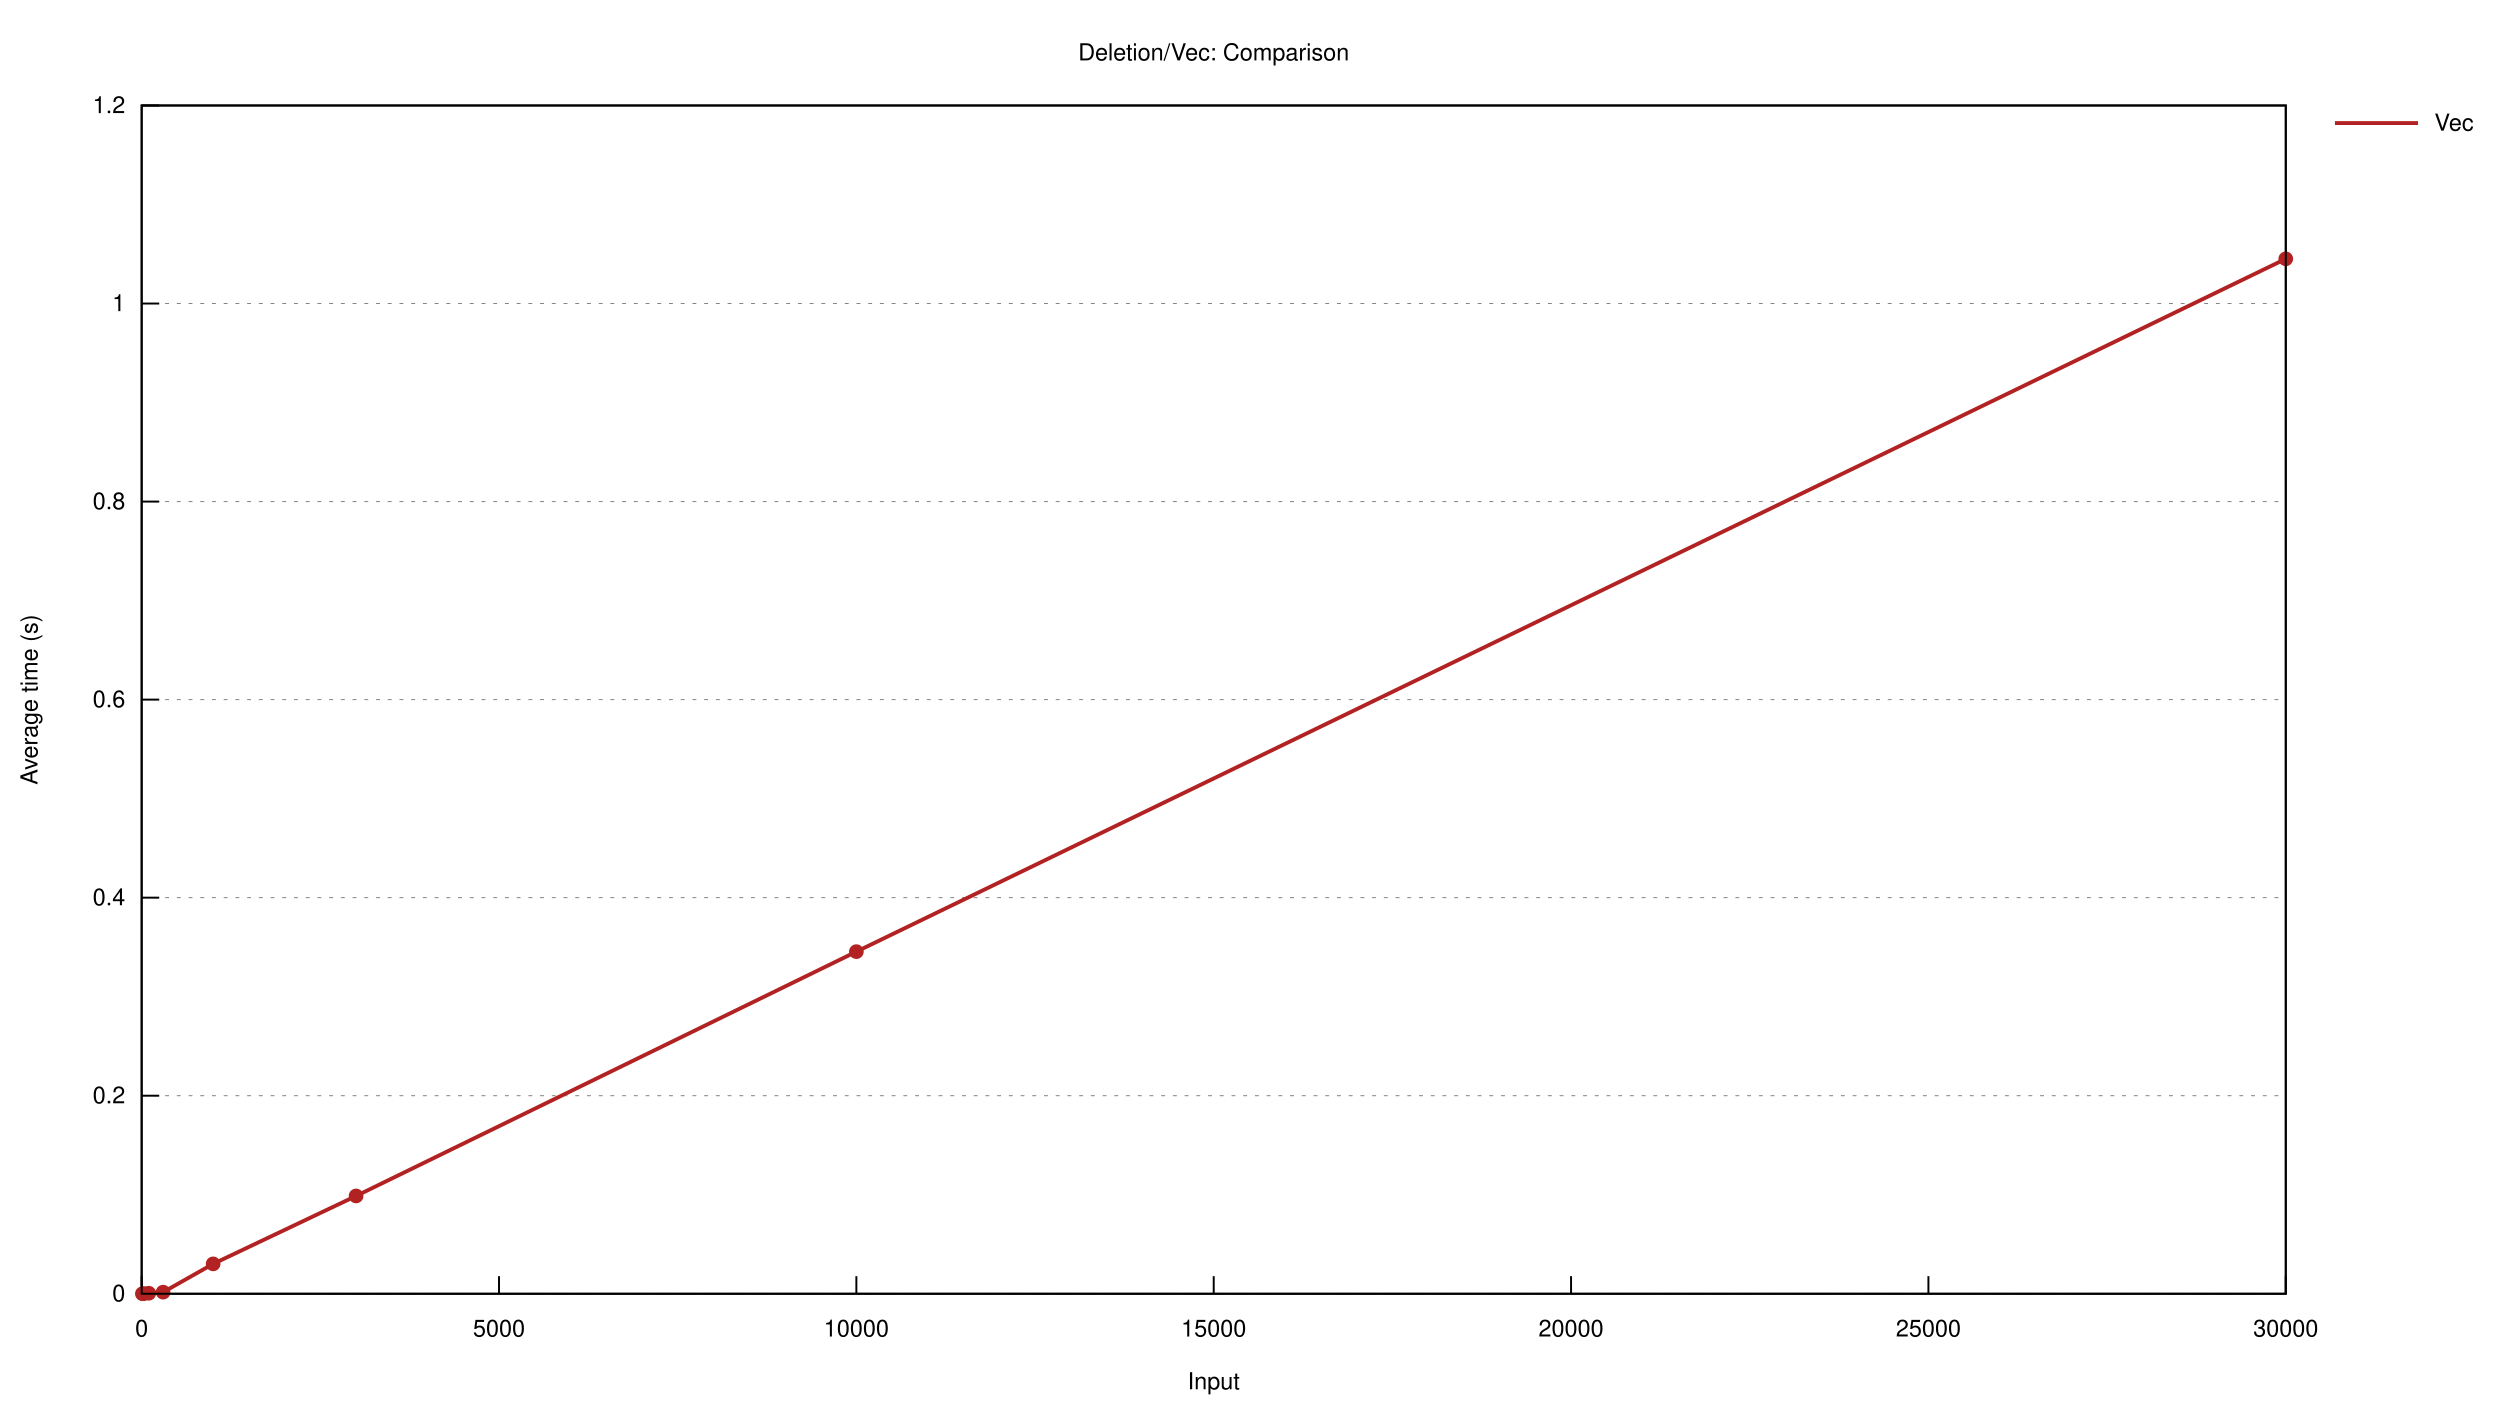
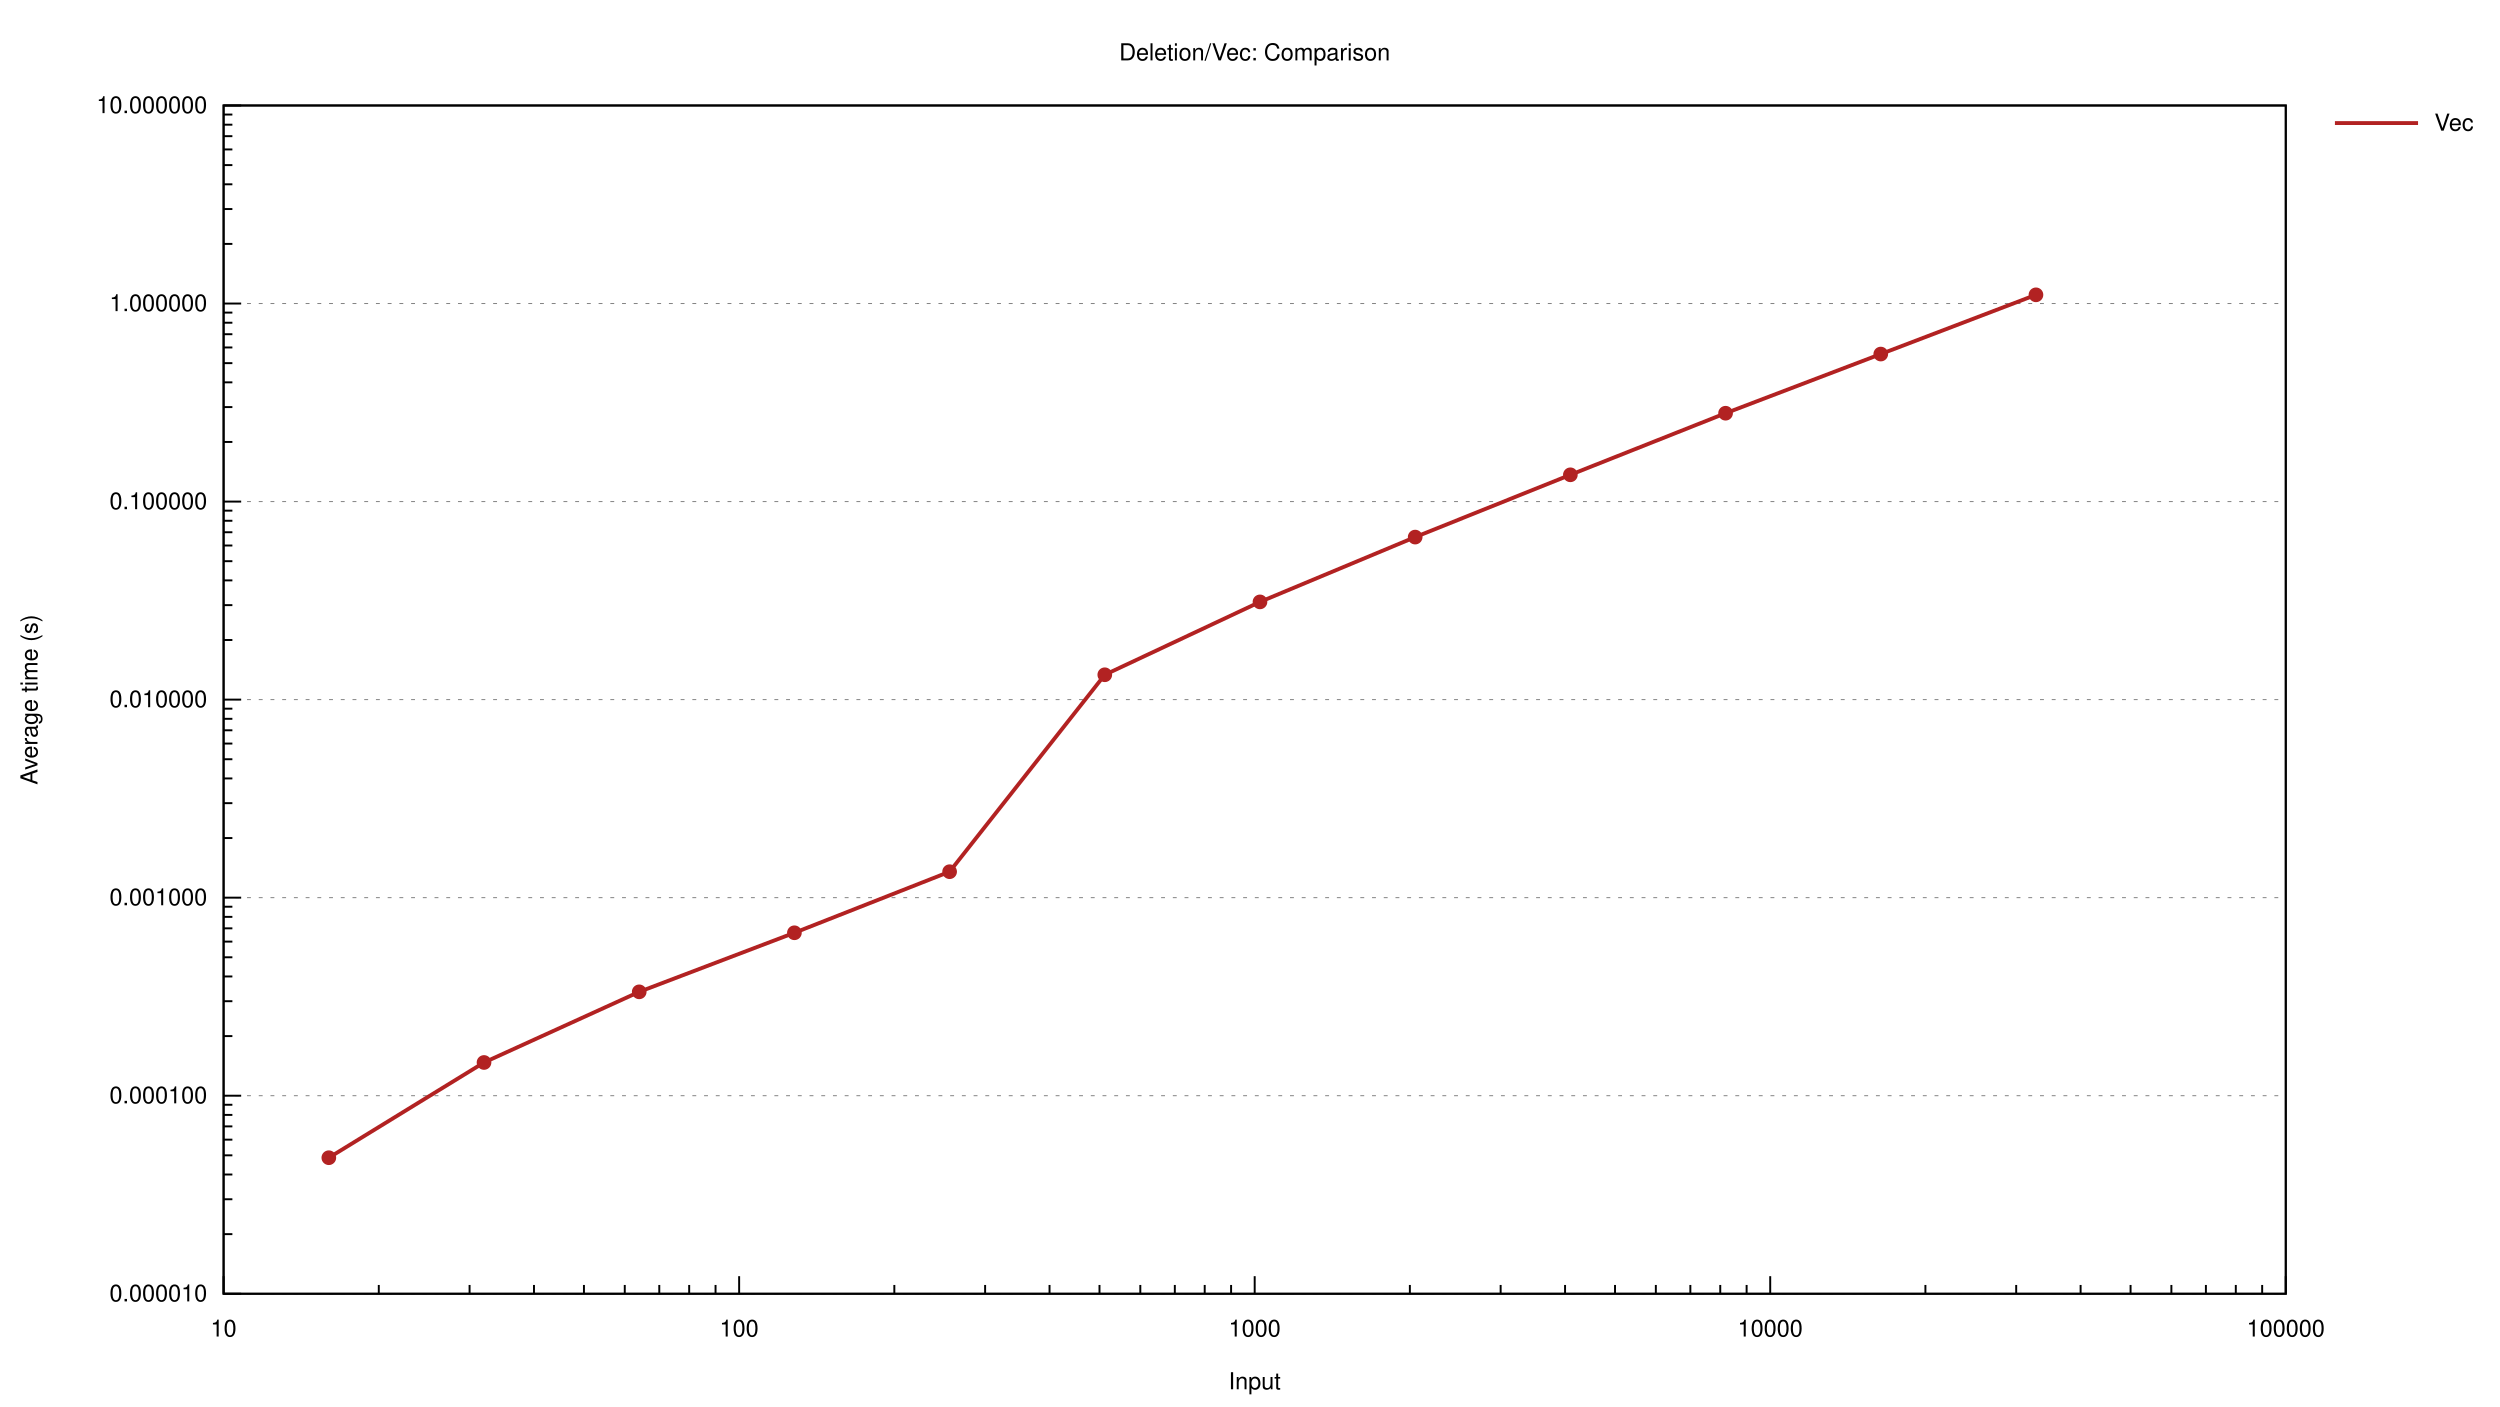
<svg xmlns="http://www.w3.org/2000/svg" xmlns:xlink="http://www.w3.org/1999/xlink" viewBox="0 0 1280 720">
  <g id="gnuplot_canvas">
    <rect x="0" y="0" width="1280" height="720" fill="none" />
    <defs>
      <circle id="gpDot" r="0.5" stroke-width="0.5" stroke="currentColor" />
      <path id="gpPt0" stroke-width="0.222" stroke="currentColor" d="M-1,0 h2 M0,-1 v2" />
      <path id="gpPt1" stroke-width="0.222" stroke="currentColor" d="M-1,-1 L1,1 M1,-1 L-1,1" />
      <path id="gpPt2" stroke-width="0.222" stroke="currentColor" d="M-1,0 L1,0 M0,-1 L0,1 M-1,-1 L1,1 M-1,1 L1,-1" />
      <rect id="gpPt3" stroke-width="0.222" stroke="currentColor" x="-1" y="-1" width="2" height="2" />
      <rect id="gpPt4" stroke-width="0.222" stroke="currentColor" fill="currentColor" x="-1" y="-1" width="2" height="2" />
      <circle id="gpPt5" stroke-width="0.222" stroke="currentColor" cx="0" cy="0" r="1" />
      <use xlink:href="#gpPt5" id="gpPt6" fill="currentColor" stroke="none" />
      <path id="gpPt7" stroke-width="0.222" stroke="currentColor" d="M0,-1.33 L-1.33,0.67 L1.33,0.67 z" />
      <use xlink:href="#gpPt7" id="gpPt8" fill="currentColor" stroke="none" />
      <use xlink:href="#gpPt7" id="gpPt9" stroke="currentColor" transform="rotate(180)" />
      <use xlink:href="#gpPt9" id="gpPt10" fill="currentColor" stroke="none" />
      <use xlink:href="#gpPt3" id="gpPt11" stroke="currentColor" transform="rotate(45)" />
      <use xlink:href="#gpPt11" id="gpPt12" fill="currentColor" stroke="none" />
      <path id="gpPt13" stroke-width="0.222" stroke="currentColor" d="M0,1.330 L1.265,0.411 L0.782,-1.067 L-0.782,-1.076 L-1.265,0.411 z" />
      <use xlink:href="#gpPt13" id="gpPt14" fill="currentColor" stroke="none" />
      <filter id="textbox" filterUnits="objectBoundingBox" x="0" y="0" height="1" width="1">
        <feFlood flood-color="white" flood-opacity="1" result="bgnd" />
        <feComposite in="SourceGraphic" in2="bgnd" operator="atop" />
      </filter>
      <filter id="greybox" filterUnits="objectBoundingBox" x="0" y="0" height="1" width="1">
        <feFlood flood-color="lightgrey" flood-opacity="1" result="grey" />
        <feComposite in="SourceGraphic" in2="grey" operator="atop" />
      </filter>
    </defs>
    <g fill="none" color="white" stroke="currentColor" stroke-width="1.00" stroke-linecap="butt" stroke-linejoin="miter">
</g>
    <g fill="none" color="black" stroke="currentColor" stroke-width="1.00" stroke-linecap="butt" stroke-linejoin="miter">
</g>
    <g fill="none" color="black" stroke="black" stroke-width="0.50" stroke-linecap="butt" stroke-linejoin="miter">
</g>
    <g fill="none" color="gray" stroke="currentColor" stroke-width="0.50" stroke-linecap="butt" stroke-linejoin="miter">
-       <path stroke="gray" stroke-dasharray="2,4" class="gridline" d="M72.53,662.40 L1170.31,662.40  " />
-     </g>
-     <g fill="none" color="gray" stroke="gray" stroke-width="1.00" stroke-linecap="butt" stroke-linejoin="miter">
- </g>
-     <g fill="none" color="black" stroke="currentColor" stroke-width="1.00" stroke-linecap="butt" stroke-linejoin="miter">
-       <path stroke="black" d="M72.53,662.40 L81.53,662.40  " />
-       <g transform="translate(64.14,666.30)" stroke="none" fill="black" font-family="Helvetica" font-size="12.00" text-anchor="end">
-         <text>
-           <tspan font-family="Helvetica"> 0</tspan>
-         </text>
-       </g>
-     </g>
-     <g fill="none" color="black" stroke="currentColor" stroke-width="1.00" stroke-linecap="butt" stroke-linejoin="miter">
- </g>
-     <g fill="none" color="black" stroke="black" stroke-width="0.50" stroke-linecap="butt" stroke-linejoin="miter">
- </g>
-     <g fill="none" color="gray" stroke="currentColor" stroke-width="0.50" stroke-linecap="butt" stroke-linejoin="miter">
-       <path stroke="gray" stroke-dasharray="2,4" class="gridline" d="M72.53,561.00 L1170.31,561.00  " />
-     </g>
-     <g fill="none" color="gray" stroke="gray" stroke-width="1.00" stroke-linecap="butt" stroke-linejoin="miter">
- </g>
-     <g fill="none" color="black" stroke="currentColor" stroke-width="1.00" stroke-linecap="butt" stroke-linejoin="miter">
-       <path stroke="black" d="M72.53,561.00 L81.53,561.00  " />
-       <g transform="translate(64.14,564.90)" stroke="none" fill="black" font-family="Helvetica" font-size="12.00" text-anchor="end">
-         <text>
-           <tspan font-family="Helvetica"> 0.2</tspan>
-         </text>
-       </g>
-     </g>
-     <g fill="none" color="black" stroke="currentColor" stroke-width="1.00" stroke-linecap="butt" stroke-linejoin="miter">
- </g>
-     <g fill="none" color="black" stroke="black" stroke-width="0.50" stroke-linecap="butt" stroke-linejoin="miter">
- </g>
-     <g fill="none" color="gray" stroke="currentColor" stroke-width="0.50" stroke-linecap="butt" stroke-linejoin="miter">
-       <path stroke="gray" stroke-dasharray="2,4" class="gridline" d="M72.53,459.60 L1170.31,459.60  " />
-     </g>
-     <g fill="none" color="gray" stroke="gray" stroke-width="1.00" stroke-linecap="butt" stroke-linejoin="miter">
- </g>
-     <g fill="none" color="black" stroke="currentColor" stroke-width="1.00" stroke-linecap="butt" stroke-linejoin="miter">
-       <path stroke="black" d="M72.53,459.60 L81.53,459.60  " />
-       <g transform="translate(64.14,463.50)" stroke="none" fill="black" font-family="Helvetica" font-size="12.00" text-anchor="end">
-         <text>
-           <tspan font-family="Helvetica"> 0.4</tspan>
-         </text>
-       </g>
-     </g>
-     <g fill="none" color="black" stroke="currentColor" stroke-width="1.00" stroke-linecap="butt" stroke-linejoin="miter">
- </g>
-     <g fill="none" color="black" stroke="black" stroke-width="0.50" stroke-linecap="butt" stroke-linejoin="miter">
- </g>
-     <g fill="none" color="gray" stroke="currentColor" stroke-width="0.50" stroke-linecap="butt" stroke-linejoin="miter">
-       <path stroke="gray" stroke-dasharray="2,4" class="gridline" d="M72.53,358.20 L1170.31,358.20  " />
-     </g>
-     <g fill="none" color="gray" stroke="gray" stroke-width="1.00" stroke-linecap="butt" stroke-linejoin="miter">
- </g>
-     <g fill="none" color="black" stroke="currentColor" stroke-width="1.00" stroke-linecap="butt" stroke-linejoin="miter">
-       <path stroke="black" d="M72.53,358.20 L81.53,358.20  " />
-       <g transform="translate(64.14,362.10)" stroke="none" fill="black" font-family="Helvetica" font-size="12.00" text-anchor="end">
-         <text>
-           <tspan font-family="Helvetica"> 0.6</tspan>
-         </text>
-       </g>
-     </g>
-     <g fill="none" color="black" stroke="currentColor" stroke-width="1.00" stroke-linecap="butt" stroke-linejoin="miter">
- </g>
-     <g fill="none" color="black" stroke="black" stroke-width="0.50" stroke-linecap="butt" stroke-linejoin="miter">
- </g>
-     <g fill="none" color="gray" stroke="currentColor" stroke-width="0.50" stroke-linecap="butt" stroke-linejoin="miter">
-       <path stroke="gray" stroke-dasharray="2,4" class="gridline" d="M72.53,256.81 L1170.31,256.81  " />
-     </g>
-     <g fill="none" color="gray" stroke="gray" stroke-width="1.00" stroke-linecap="butt" stroke-linejoin="miter">
- </g>
-     <g fill="none" color="black" stroke="currentColor" stroke-width="1.00" stroke-linecap="butt" stroke-linejoin="miter">
-       <path stroke="black" d="M72.53,256.81 L81.53,256.81  " />
-       <g transform="translate(64.14,260.71)" stroke="none" fill="black" font-family="Helvetica" font-size="12.00" text-anchor="end">
-         <text>
-           <tspan font-family="Helvetica"> 0.8</tspan>
-         </text>
-       </g>
-     </g>
-     <g fill="none" color="black" stroke="currentColor" stroke-width="1.00" stroke-linecap="butt" stroke-linejoin="miter">
- </g>
-     <g fill="none" color="black" stroke="black" stroke-width="0.50" stroke-linecap="butt" stroke-linejoin="miter">
- </g>
-     <g fill="none" color="gray" stroke="currentColor" stroke-width="0.50" stroke-linecap="butt" stroke-linejoin="miter">
-       <path stroke="gray" stroke-dasharray="2,4" class="gridline" d="M72.53,155.41 L1170.31,155.41  " />
-     </g>
-     <g fill="none" color="gray" stroke="gray" stroke-width="1.00" stroke-linecap="butt" stroke-linejoin="miter">
- </g>
-     <g fill="none" color="black" stroke="currentColor" stroke-width="1.00" stroke-linecap="butt" stroke-linejoin="miter">
-       <path stroke="black" d="M72.53,155.41 L81.53,155.41  " />
-       <g transform="translate(64.14,159.31)" stroke="none" fill="black" font-family="Helvetica" font-size="12.00" text-anchor="end">
-         <text>
-           <tspan font-family="Helvetica"> 1</tspan>
-         </text>
-       </g>
-     </g>
-     <g fill="none" color="black" stroke="currentColor" stroke-width="1.00" stroke-linecap="butt" stroke-linejoin="miter">
- </g>
-     <g fill="none" color="black" stroke="black" stroke-width="0.50" stroke-linecap="butt" stroke-linejoin="miter">
- </g>
-     <g fill="none" color="gray" stroke="currentColor" stroke-width="0.50" stroke-linecap="butt" stroke-linejoin="miter">
-       <path stroke="gray" stroke-dasharray="2,4" class="gridline" d="M72.53,54.01 L1170.31,54.01  " />
-     </g>
-     <g fill="none" color="gray" stroke="gray" stroke-width="1.00" stroke-linecap="butt" stroke-linejoin="miter">
- </g>
-     <g fill="none" color="black" stroke="currentColor" stroke-width="1.00" stroke-linecap="butt" stroke-linejoin="miter">
-       <path stroke="black" d="M72.53,54.01 L81.53,54.01  " />
-       <g transform="translate(64.14,57.91)" stroke="none" fill="black" font-family="Helvetica" font-size="12.00" text-anchor="end">
-         <text>
-           <tspan font-family="Helvetica"> 1.2</tspan>
-         </text>
-       </g>
-     </g>
-     <g fill="none" color="black" stroke="currentColor" stroke-width="1.00" stroke-linecap="butt" stroke-linejoin="miter">
-       <path stroke="black" d="M72.53,662.40 L72.53,653.40  " />
-       <g transform="translate(72.53,684.30)" stroke="none" fill="black" font-family="Helvetica" font-size="12.00" text-anchor="middle">
-         <text>
-           <tspan font-family="Helvetica"> 0</tspan>
-         </text>
-       </g>
-     </g>
-     <g fill="none" color="black" stroke="currentColor" stroke-width="1.00" stroke-linecap="butt" stroke-linejoin="miter">
-       <path stroke="black" d="M255.49,662.40 L255.49,653.40  " />
-       <g transform="translate(255.49,684.30)" stroke="none" fill="black" font-family="Helvetica" font-size="12.00" text-anchor="middle">
-         <text>
-           <tspan font-family="Helvetica"> 5000</tspan>
-         </text>
-       </g>
-     </g>
-     <g fill="none" color="black" stroke="currentColor" stroke-width="1.00" stroke-linecap="butt" stroke-linejoin="miter">
-       <path stroke="black" d="M438.46,662.40 L438.46,653.40  " />
-       <g transform="translate(438.46,684.30)" stroke="none" fill="black" font-family="Helvetica" font-size="12.00" text-anchor="middle">
+       <path stroke="gray" stroke-dasharray="2,4" class="gridline" d="M114.48,662.40 L1170.31,662.40  " />
+     </g>
+     <g fill="none" color="gray" stroke="gray" stroke-width="1.00" stroke-linecap="butt" stroke-linejoin="miter">
+ </g>
+     <g fill="none" color="black" stroke="currentColor" stroke-width="1.00" stroke-linecap="butt" stroke-linejoin="miter">
+       <path stroke="black" d="M114.48,662.40 L123.48,662.40  " />
+       <g transform="translate(106.09,666.30)" stroke="none" fill="black" font-family="Helvetica" font-size="12.00" text-anchor="end">
+         <text>
+           <tspan font-family="Helvetica">0.000010</tspan>
+         </text>
+       </g>
+     </g>
+     <g fill="none" color="black" stroke="currentColor" stroke-width="1.00" stroke-linecap="butt" stroke-linejoin="miter">
+       <path stroke="black" d="M114.48,631.88 L118.98,631.88 M114.48,614.02 L118.98,614.02 M114.48,601.35 L118.98,601.35 M114.48,591.53 L118.98,591.53   M114.48,583.50 L118.98,583.50 M114.48,576.71 L118.98,576.71 M114.48,570.83 L118.98,570.83 M114.48,565.64 L118.98,565.64    " />
+     </g>
+     <g fill="none" color="black" stroke="black" stroke-width="0.50" stroke-linecap="butt" stroke-linejoin="miter">
+ </g>
+     <g fill="none" color="gray" stroke="currentColor" stroke-width="0.50" stroke-linecap="butt" stroke-linejoin="miter">
+       <path stroke="gray" stroke-dasharray="2,4" class="gridline" d="M114.48,561.00 L1170.31,561.00  " />
+     </g>
+     <g fill="none" color="gray" stroke="gray" stroke-width="1.00" stroke-linecap="butt" stroke-linejoin="miter">
+ </g>
+     <g fill="none" color="black" stroke="currentColor" stroke-width="1.00" stroke-linecap="butt" stroke-linejoin="miter">
+       <path stroke="black" d="M114.48,561.00 L123.48,561.00  " />
+       <g transform="translate(106.09,564.90)" stroke="none" fill="black" font-family="Helvetica" font-size="12.00" text-anchor="end">
+         <text>
+           <tspan font-family="Helvetica">0.000100</tspan>
+         </text>
+       </g>
+     </g>
+     <g fill="none" color="black" stroke="currentColor" stroke-width="1.00" stroke-linecap="butt" stroke-linejoin="miter">
+       <path stroke="black" d="M114.48,530.48 L118.98,530.48 M114.48,512.62 L118.98,512.62 M114.48,499.95 L118.98,499.95 M114.48,490.13 L118.98,490.13   M114.48,482.10 L118.98,482.10 M114.48,475.31 L118.98,475.31 M114.48,469.43 L118.98,469.43 M114.48,464.24 L118.98,464.24    " />
+     </g>
+     <g fill="none" color="black" stroke="black" stroke-width="0.50" stroke-linecap="butt" stroke-linejoin="miter">
+ </g>
+     <g fill="none" color="gray" stroke="currentColor" stroke-width="0.50" stroke-linecap="butt" stroke-linejoin="miter">
+       <path stroke="gray" stroke-dasharray="2,4" class="gridline" d="M114.48,459.60 L1170.31,459.60  " />
+     </g>
+     <g fill="none" color="gray" stroke="gray" stroke-width="1.00" stroke-linecap="butt" stroke-linejoin="miter">
+ </g>
+     <g fill="none" color="black" stroke="currentColor" stroke-width="1.00" stroke-linecap="butt" stroke-linejoin="miter">
+       <path stroke="black" d="M114.48,459.60 L123.48,459.60  " />
+       <g transform="translate(106.09,463.50)" stroke="none" fill="black" font-family="Helvetica" font-size="12.00" text-anchor="end">
+         <text>
+           <tspan font-family="Helvetica">0.001000</tspan>
+         </text>
+       </g>
+     </g>
+     <g fill="none" color="black" stroke="currentColor" stroke-width="1.00" stroke-linecap="butt" stroke-linejoin="miter">
+       <path stroke="black" d="M114.48,429.08 L118.98,429.08 M114.48,411.22 L118.98,411.22 M114.48,398.56 L118.98,398.56 M114.48,388.73 L118.98,388.73   M114.48,380.70 L118.98,380.70 M114.48,373.91 L118.98,373.91 M114.48,368.03 L118.98,368.03 M114.48,362.84 L118.98,362.84    " />
+     </g>
+     <g fill="none" color="black" stroke="black" stroke-width="0.50" stroke-linecap="butt" stroke-linejoin="miter">
+ </g>
+     <g fill="none" color="gray" stroke="currentColor" stroke-width="0.50" stroke-linecap="butt" stroke-linejoin="miter">
+       <path stroke="gray" stroke-dasharray="2,4" class="gridline" d="M114.48,358.20 L1170.31,358.20  " />
+     </g>
+     <g fill="none" color="gray" stroke="gray" stroke-width="1.00" stroke-linecap="butt" stroke-linejoin="miter">
+ </g>
+     <g fill="none" color="black" stroke="currentColor" stroke-width="1.00" stroke-linecap="butt" stroke-linejoin="miter">
+       <path stroke="black" d="M114.48,358.20 L123.48,358.20  " />
+       <g transform="translate(106.09,362.10)" stroke="none" fill="black" font-family="Helvetica" font-size="12.00" text-anchor="end">
+         <text>
+           <tspan font-family="Helvetica">0.010000</tspan>
+         </text>
+       </g>
+     </g>
+     <g fill="none" color="black" stroke="currentColor" stroke-width="1.00" stroke-linecap="butt" stroke-linejoin="miter">
+       <path stroke="black" d="M114.48,327.68 L118.98,327.68 M114.48,309.83 L118.98,309.83 M114.48,297.16 L118.98,297.16 M114.48,287.33 L118.98,287.33   M114.48,279.30 L118.98,279.30 M114.48,272.51 L118.98,272.51 M114.48,266.63 L118.98,266.63 M114.48,261.45 L118.98,261.45    " />
+     </g>
+     <g fill="none" color="black" stroke="black" stroke-width="0.50" stroke-linecap="butt" stroke-linejoin="miter">
+ </g>
+     <g fill="none" color="gray" stroke="currentColor" stroke-width="0.50" stroke-linecap="butt" stroke-linejoin="miter">
+       <path stroke="gray" stroke-dasharray="2,4" class="gridline" d="M114.48,256.81 L1170.31,256.81  " />
+     </g>
+     <g fill="none" color="gray" stroke="gray" stroke-width="1.00" stroke-linecap="butt" stroke-linejoin="miter">
+ </g>
+     <g fill="none" color="black" stroke="currentColor" stroke-width="1.00" stroke-linecap="butt" stroke-linejoin="miter">
+       <path stroke="black" d="M114.48,256.81 L123.48,256.81  " />
+       <g transform="translate(106.09,260.71)" stroke="none" fill="black" font-family="Helvetica" font-size="12.00" text-anchor="end">
+         <text>
+           <tspan font-family="Helvetica">0.100000</tspan>
+         </text>
+       </g>
+     </g>
+     <g fill="none" color="black" stroke="currentColor" stroke-width="1.00" stroke-linecap="butt" stroke-linejoin="miter">
+       <path stroke="black" d="M114.48,226.28 L118.98,226.28 M114.48,208.43 L118.98,208.43 M114.48,195.76 L118.98,195.76 M114.48,185.93 L118.98,185.93   M114.48,177.90 L118.98,177.90 M114.48,171.12 L118.98,171.12 M114.48,165.23 L118.98,165.23 M114.48,160.05 L118.98,160.05    " />
+     </g>
+     <g fill="none" color="black" stroke="black" stroke-width="0.50" stroke-linecap="butt" stroke-linejoin="miter">
+ </g>
+     <g fill="none" color="gray" stroke="currentColor" stroke-width="0.50" stroke-linecap="butt" stroke-linejoin="miter">
+       <path stroke="gray" stroke-dasharray="2,4" class="gridline" d="M114.48,155.41 L1170.31,155.41  " />
+     </g>
+     <g fill="none" color="gray" stroke="gray" stroke-width="1.00" stroke-linecap="butt" stroke-linejoin="miter">
+ </g>
+     <g fill="none" color="black" stroke="currentColor" stroke-width="1.00" stroke-linecap="butt" stroke-linejoin="miter">
+       <path stroke="black" d="M114.48,155.41 L123.48,155.41  " />
+       <g transform="translate(106.09,159.31)" stroke="none" fill="black" font-family="Helvetica" font-size="12.00" text-anchor="end">
+         <text>
+           <tspan font-family="Helvetica">1.000000</tspan>
+         </text>
+       </g>
+     </g>
+     <g fill="none" color="black" stroke="currentColor" stroke-width="1.00" stroke-linecap="butt" stroke-linejoin="miter">
+       <path stroke="black" d="M114.48,124.88 L118.98,124.88 M114.48,107.03 L118.98,107.03 M114.48,94.36 L118.98,94.36 M114.48,84.53 L118.98,84.53   M114.48,76.51 L118.98,76.51 M114.48,69.72 L118.98,69.72 M114.48,63.84 L118.98,63.84 M114.48,58.65 L118.98,58.65    " />
+     </g>
+     <g fill="none" color="black" stroke="black" stroke-width="0.50" stroke-linecap="butt" stroke-linejoin="miter">
+ </g>
+     <g fill="none" color="gray" stroke="currentColor" stroke-width="0.50" stroke-linecap="butt" stroke-linejoin="miter">
+       <path stroke="gray" stroke-dasharray="2,4" class="gridline" d="M114.48,54.01 L1170.31,54.01  " />
+     </g>
+     <g fill="none" color="gray" stroke="gray" stroke-width="1.00" stroke-linecap="butt" stroke-linejoin="miter">
+ </g>
+     <g fill="none" color="black" stroke="currentColor" stroke-width="1.00" stroke-linecap="butt" stroke-linejoin="miter">
+       <path stroke="black" d="M114.48,54.01 L123.48,54.01  " />
+       <g transform="translate(106.09,57.91)" stroke="none" fill="black" font-family="Helvetica" font-size="12.00" text-anchor="end">
+         <text>
+           <tspan font-family="Helvetica">10.000000</tspan>
+         </text>
+       </g>
+     </g>
+     <g fill="none" color="black" stroke="currentColor" stroke-width="1.00" stroke-linecap="butt" stroke-linejoin="miter">
+       <path stroke="black" d="M114.48,662.40 L114.48,653.40  " />
+       <g transform="translate(114.48,684.30)" stroke="none" fill="black" font-family="Helvetica" font-size="12.00" text-anchor="middle">
+         <text>
+           <tspan font-family="Helvetica"> 10</tspan>
+         </text>
+       </g>
+     </g>
+     <g fill="none" color="black" stroke="currentColor" stroke-width="1.00" stroke-linecap="butt" stroke-linejoin="miter">
+       <path stroke="black" d="M193.94,662.40 L193.94,657.90 M240.42,662.40 L240.42,657.90 M273.40,662.40 L273.40,657.90 M298.98,662.40 L298.98,657.90   M319.88,662.40 L319.88,657.90 M337.55,662.40 L337.55,657.90 M352.86,662.40 L352.86,657.90 M366.36,662.40 L366.36,657.90   M378.44,662.40 L378.44,653.40  " />
+       <g transform="translate(378.44,684.30)" stroke="none" fill="black" font-family="Helvetica" font-size="12.00" text-anchor="middle">
+         <text>
+           <tspan font-family="Helvetica"> 100</tspan>
+         </text>
+       </g>
+     </g>
+     <g fill="none" color="black" stroke="currentColor" stroke-width="1.00" stroke-linecap="butt" stroke-linejoin="miter">
+       <path stroke="black" d="M457.90,662.40 L457.90,657.90 M504.38,662.40 L504.38,657.90 M537.36,662.40 L537.36,657.90 M562.94,662.40 L562.94,657.90   M583.84,662.40 L583.84,657.90 M601.51,662.40 L601.51,657.90 M616.81,662.40 L616.81,657.90 M630.32,662.40 L630.32,657.90   M642.40,662.40 L642.40,653.40  " />
+       <g transform="translate(642.40,684.30)" stroke="none" fill="black" font-family="Helvetica" font-size="12.00" text-anchor="middle">
+         <text>
+           <tspan font-family="Helvetica"> 1000</tspan>
+         </text>
+       </g>
+     </g>
+     <g fill="none" color="black" stroke="currentColor" stroke-width="1.00" stroke-linecap="butt" stroke-linejoin="miter">
+       <path stroke="black" d="M721.85,662.40 L721.85,657.90 M768.33,662.40 L768.33,657.90 M801.31,662.40 L801.31,657.90 M826.89,662.40 L826.89,657.90   M847.79,662.40 L847.79,657.90 M865.46,662.40 L865.46,657.90 M880.77,662.40 L880.77,657.90 M894.27,662.40 L894.27,657.90   M906.35,662.40 L906.35,653.40  " />
+       <g transform="translate(906.35,684.30)" stroke="none" fill="black" font-family="Helvetica" font-size="12.00" text-anchor="middle">
        <text>
          <tspan font-family="Helvetica"> 10000</tspan>
        </text>
      </g>
    </g>
    <g fill="none" color="black" stroke="currentColor" stroke-width="1.00" stroke-linecap="butt" stroke-linejoin="miter">
-       <path stroke="black" d="M621.42,662.40 L621.42,653.40  " />
-       <g transform="translate(621.42,684.30)" stroke="none" fill="black" font-family="Helvetica" font-size="12.00" text-anchor="middle">
-         <text>
-           <tspan font-family="Helvetica"> 15000</tspan>
-         </text>
-       </g>
-     </g>
-     <g fill="none" color="black" stroke="currentColor" stroke-width="1.00" stroke-linecap="butt" stroke-linejoin="miter">
-       <path stroke="black" d="M804.38,662.40 L804.38,653.40  " />
-       <g transform="translate(804.38,684.30)" stroke="none" fill="black" font-family="Helvetica" font-size="12.00" text-anchor="middle">
-         <text>
-           <tspan font-family="Helvetica"> 20000</tspan>
-         </text>
-       </g>
-     </g>
-     <g fill="none" color="black" stroke="currentColor" stroke-width="1.00" stroke-linecap="butt" stroke-linejoin="miter">
-       <path stroke="black" d="M987.35,662.40 L987.35,653.40  " />
-       <g transform="translate(987.35,684.30)" stroke="none" fill="black" font-family="Helvetica" font-size="12.00" text-anchor="middle">
-         <text>
-           <tspan font-family="Helvetica"> 25000</tspan>
-         </text>
-       </g>
-     </g>
-     <g fill="none" color="black" stroke="currentColor" stroke-width="1.00" stroke-linecap="butt" stroke-linejoin="miter">
-       <path stroke="black" d="M1170.31,662.40 L1170.31,653.40  " />
+       <path stroke="black" d="M985.81,662.40 L985.81,657.90 M1032.29,662.40 L1032.29,657.90 M1065.27,662.40 L1065.27,657.90 M1090.85,662.40 L1090.85,657.90   M1111.75,662.40 L1111.75,657.90 M1129.42,662.40 L1129.42,657.90 M1144.73,662.40 L1144.73,657.90 M1158.23,662.40 L1158.23,657.90   M1170.31,662.40 L1170.31,653.40  " />
      <g transform="translate(1170.31,684.30)" stroke="none" fill="black" font-family="Helvetica" font-size="12.00" text-anchor="middle">
        <text>
-           <tspan font-family="Helvetica"> 30000</tspan>
-         </text>
-       </g>
-     </g>
-     <g fill="none" color="black" stroke="currentColor" stroke-width="1.00" stroke-linecap="butt" stroke-linejoin="miter">
- </g>
-     <g fill="none" color="black" stroke="currentColor" stroke-width="1.00" stroke-linecap="butt" stroke-linejoin="miter">
-       <path stroke="black" d="M72.53,54.01 L72.53,662.40 L1170.31,662.40 L1170.31,54.01 L72.53,54.01 Z  " />
+           <tspan font-family="Helvetica"> 100000</tspan>
+         </text>
+       </g>
+     </g>
+     <g fill="none" color="black" stroke="currentColor" stroke-width="1.00" stroke-linecap="butt" stroke-linejoin="miter">
+ </g>
+     <g fill="none" color="black" stroke="currentColor" stroke-width="1.00" stroke-linecap="butt" stroke-linejoin="miter">
+       <path stroke="black" d="M114.48,54.01 L114.48,662.40 L1170.31,662.40 L1170.31,54.01 L114.48,54.01 Z  " />
    </g>
    <g fill="none" color="black" stroke="currentColor" stroke-width="1.00" stroke-linecap="butt" stroke-linejoin="miter">
</g>
    <g id="gnuplot_plot_1">
      <g fill="none" color="white" stroke="black" stroke-width="2.00" stroke-linecap="butt" stroke-linejoin="miter">
</g>
      <g fill="none" color="black" stroke="currentColor" stroke-width="2.00" stroke-linecap="butt" stroke-linejoin="miter">
        <g transform="translate(1246.43,66.91)" stroke="none" fill="black" font-family="Helvetica" font-size="12.00" text-anchor="start">
          <text>
            <tspan font-family="Helvetica">Vec</tspan>
          </text>
        </g>
      </g>
      <g fill="none" color="black" stroke="currentColor" stroke-width="2.00" stroke-linecap="butt" stroke-linejoin="miter">
-         <path stroke="rgb(178,  34,  34)" d="M1195.48,63.01 L1238.04,63.01 M72.90,662.39 L73.63,662.33 L76.19,662.14 L83.51,661.59 L109.12,647.11 L182.31,612.33   L438.46,487.24 L1170.31,132.52  " />
+         <path stroke="rgb(178,  34,  34)" d="M1195.48,63.01 L1238.04,63.01 M168.36,592.75 L247.82,543.99 L327.28,507.82 L406.74,477.58 L486.20,446.31 L565.65,345.48   L645.11,308.17 L724.57,274.99 L804.03,243.10 L883.49,211.57 L962.95,181.28 L1042.41,150.95  " />
      </g>
    </g>
    <g id="gnuplot_plot_2" fill="none">
      <g fill="none" color="white" stroke="rgb(178,  34,  34)" stroke-width="1.00" stroke-linecap="butt" stroke-linejoin="miter">
</g>
      <g fill="none" color="black" stroke="currentColor" stroke-width="1.00" stroke-linecap="butt" stroke-linejoin="miter">
-         <use xlink:href="#gpPt6" transform="translate(72.90,662.39) scale(3.38)" color="rgb(178,  34,  34)" />
-         <use xlink:href="#gpPt6" transform="translate(73.63,662.33) scale(3.38)" color="rgb(178,  34,  34)" />
-         <use xlink:href="#gpPt6" transform="translate(76.19,662.14) scale(3.38)" color="rgb(178,  34,  34)" />
-         <use xlink:href="#gpPt6" transform="translate(83.51,661.59) scale(3.38)" color="rgb(178,  34,  34)" />
-         <use xlink:href="#gpPt6" transform="translate(109.12,647.11) scale(3.38)" color="rgb(178,  34,  34)" />
-         <use xlink:href="#gpPt6" transform="translate(182.31,612.33) scale(3.38)" color="rgb(178,  34,  34)" />
-         <use xlink:href="#gpPt6" transform="translate(438.46,487.24) scale(3.38)" color="rgb(178,  34,  34)" />
-         <use xlink:href="#gpPt6" transform="translate(1170.31,132.52) scale(3.38)" color="rgb(178,  34,  34)" />
+         <use xlink:href="#gpPt6" transform="translate(168.36,592.75) scale(3.38)" color="rgb(178,  34,  34)" />
+         <use xlink:href="#gpPt6" transform="translate(247.82,543.99) scale(3.38)" color="rgb(178,  34,  34)" />
+         <use xlink:href="#gpPt6" transform="translate(327.28,507.82) scale(3.38)" color="rgb(178,  34,  34)" />
+         <use xlink:href="#gpPt6" transform="translate(406.74,477.58) scale(3.38)" color="rgb(178,  34,  34)" />
+         <use xlink:href="#gpPt6" transform="translate(486.20,446.31) scale(3.38)" color="rgb(178,  34,  34)" />
+         <use xlink:href="#gpPt6" transform="translate(565.65,345.48) scale(3.38)" color="rgb(178,  34,  34)" />
+         <use xlink:href="#gpPt6" transform="translate(645.11,308.17) scale(3.38)" color="rgb(178,  34,  34)" />
+         <use xlink:href="#gpPt6" transform="translate(724.57,274.99) scale(3.38)" color="rgb(178,  34,  34)" />
+         <use xlink:href="#gpPt6" transform="translate(804.03,243.10) scale(3.38)" color="rgb(178,  34,  34)" />
+         <use xlink:href="#gpPt6" transform="translate(883.49,211.57) scale(3.38)" color="rgb(178,  34,  34)" />
+         <use xlink:href="#gpPt6" transform="translate(962.95,181.28) scale(3.38)" color="rgb(178,  34,  34)" />
+         <use xlink:href="#gpPt6" transform="translate(1042.41,150.95) scale(3.38)" color="rgb(178,  34,  34)" />
      </g>
    </g>
    <g fill="none" color="white" stroke="rgb(178,  34,  34)" stroke-width="2.00" stroke-linecap="butt" stroke-linejoin="miter">
</g>
    <g fill="none" color="black" stroke="currentColor" stroke-width="2.00" stroke-linecap="butt" stroke-linejoin="miter">
</g>
    <g fill="none" color="black" stroke="black" stroke-width="1.00" stroke-linecap="butt" stroke-linejoin="miter">
</g>
    <g fill="none" color="black" stroke="currentColor" stroke-width="1.00" stroke-linecap="butt" stroke-linejoin="miter">
-       <path stroke="black" d="M72.53,54.01 L72.53,662.40 L1170.31,662.40 L1170.31,54.01 L72.53,54.01 Z  " />
+       <path stroke="black" d="M114.48,54.01 L114.48,662.40 L1170.31,662.40 L1170.31,54.01 L114.48,54.01 Z  " />
      <g transform="translate(19.18,358.21) rotate(270.00)" stroke="none" fill="black" font-family="Helvetica" font-size="12.00" text-anchor="middle">
        <text>
          <tspan font-family="Helvetica">Average time (s)</tspan>
        </text>
      </g>
    </g>
    <g fill="none" color="black" stroke="currentColor" stroke-width="1.00" stroke-linecap="butt" stroke-linejoin="miter">
-       <g transform="translate(621.42,711.30)" stroke="none" fill="black" font-family="Helvetica" font-size="12.00" text-anchor="middle">
+       <g transform="translate(642.39,711.30)" stroke="none" fill="black" font-family="Helvetica" font-size="12.00" text-anchor="middle">
        <text>
          <tspan font-family="Helvetica">Input</tspan>
        </text>
      </g>
    </g>
    <g fill="none" color="black" stroke="currentColor" stroke-width="1.00" stroke-linecap="butt" stroke-linejoin="miter">
</g>
    <g fill="none" color="black" stroke="currentColor" stroke-width="1.00" stroke-linecap="butt" stroke-linejoin="miter">
-       <g transform="translate(621.42,30.91)" stroke="none" fill="black" font-family="Helvetica" font-size="12.00" text-anchor="middle">
+       <g transform="translate(642.39,30.91)" stroke="none" fill="black" font-family="Helvetica" font-size="12.00" text-anchor="middle">
        <text>
          <tspan font-family="Helvetica">Deletion/Vec: Comparison</tspan>
        </text>
      </g>
    </g>
    <g fill="none" color="black" stroke="currentColor" stroke-width="1.00" stroke-linecap="butt" stroke-linejoin="miter">
</g>
  </g>
</svg>
